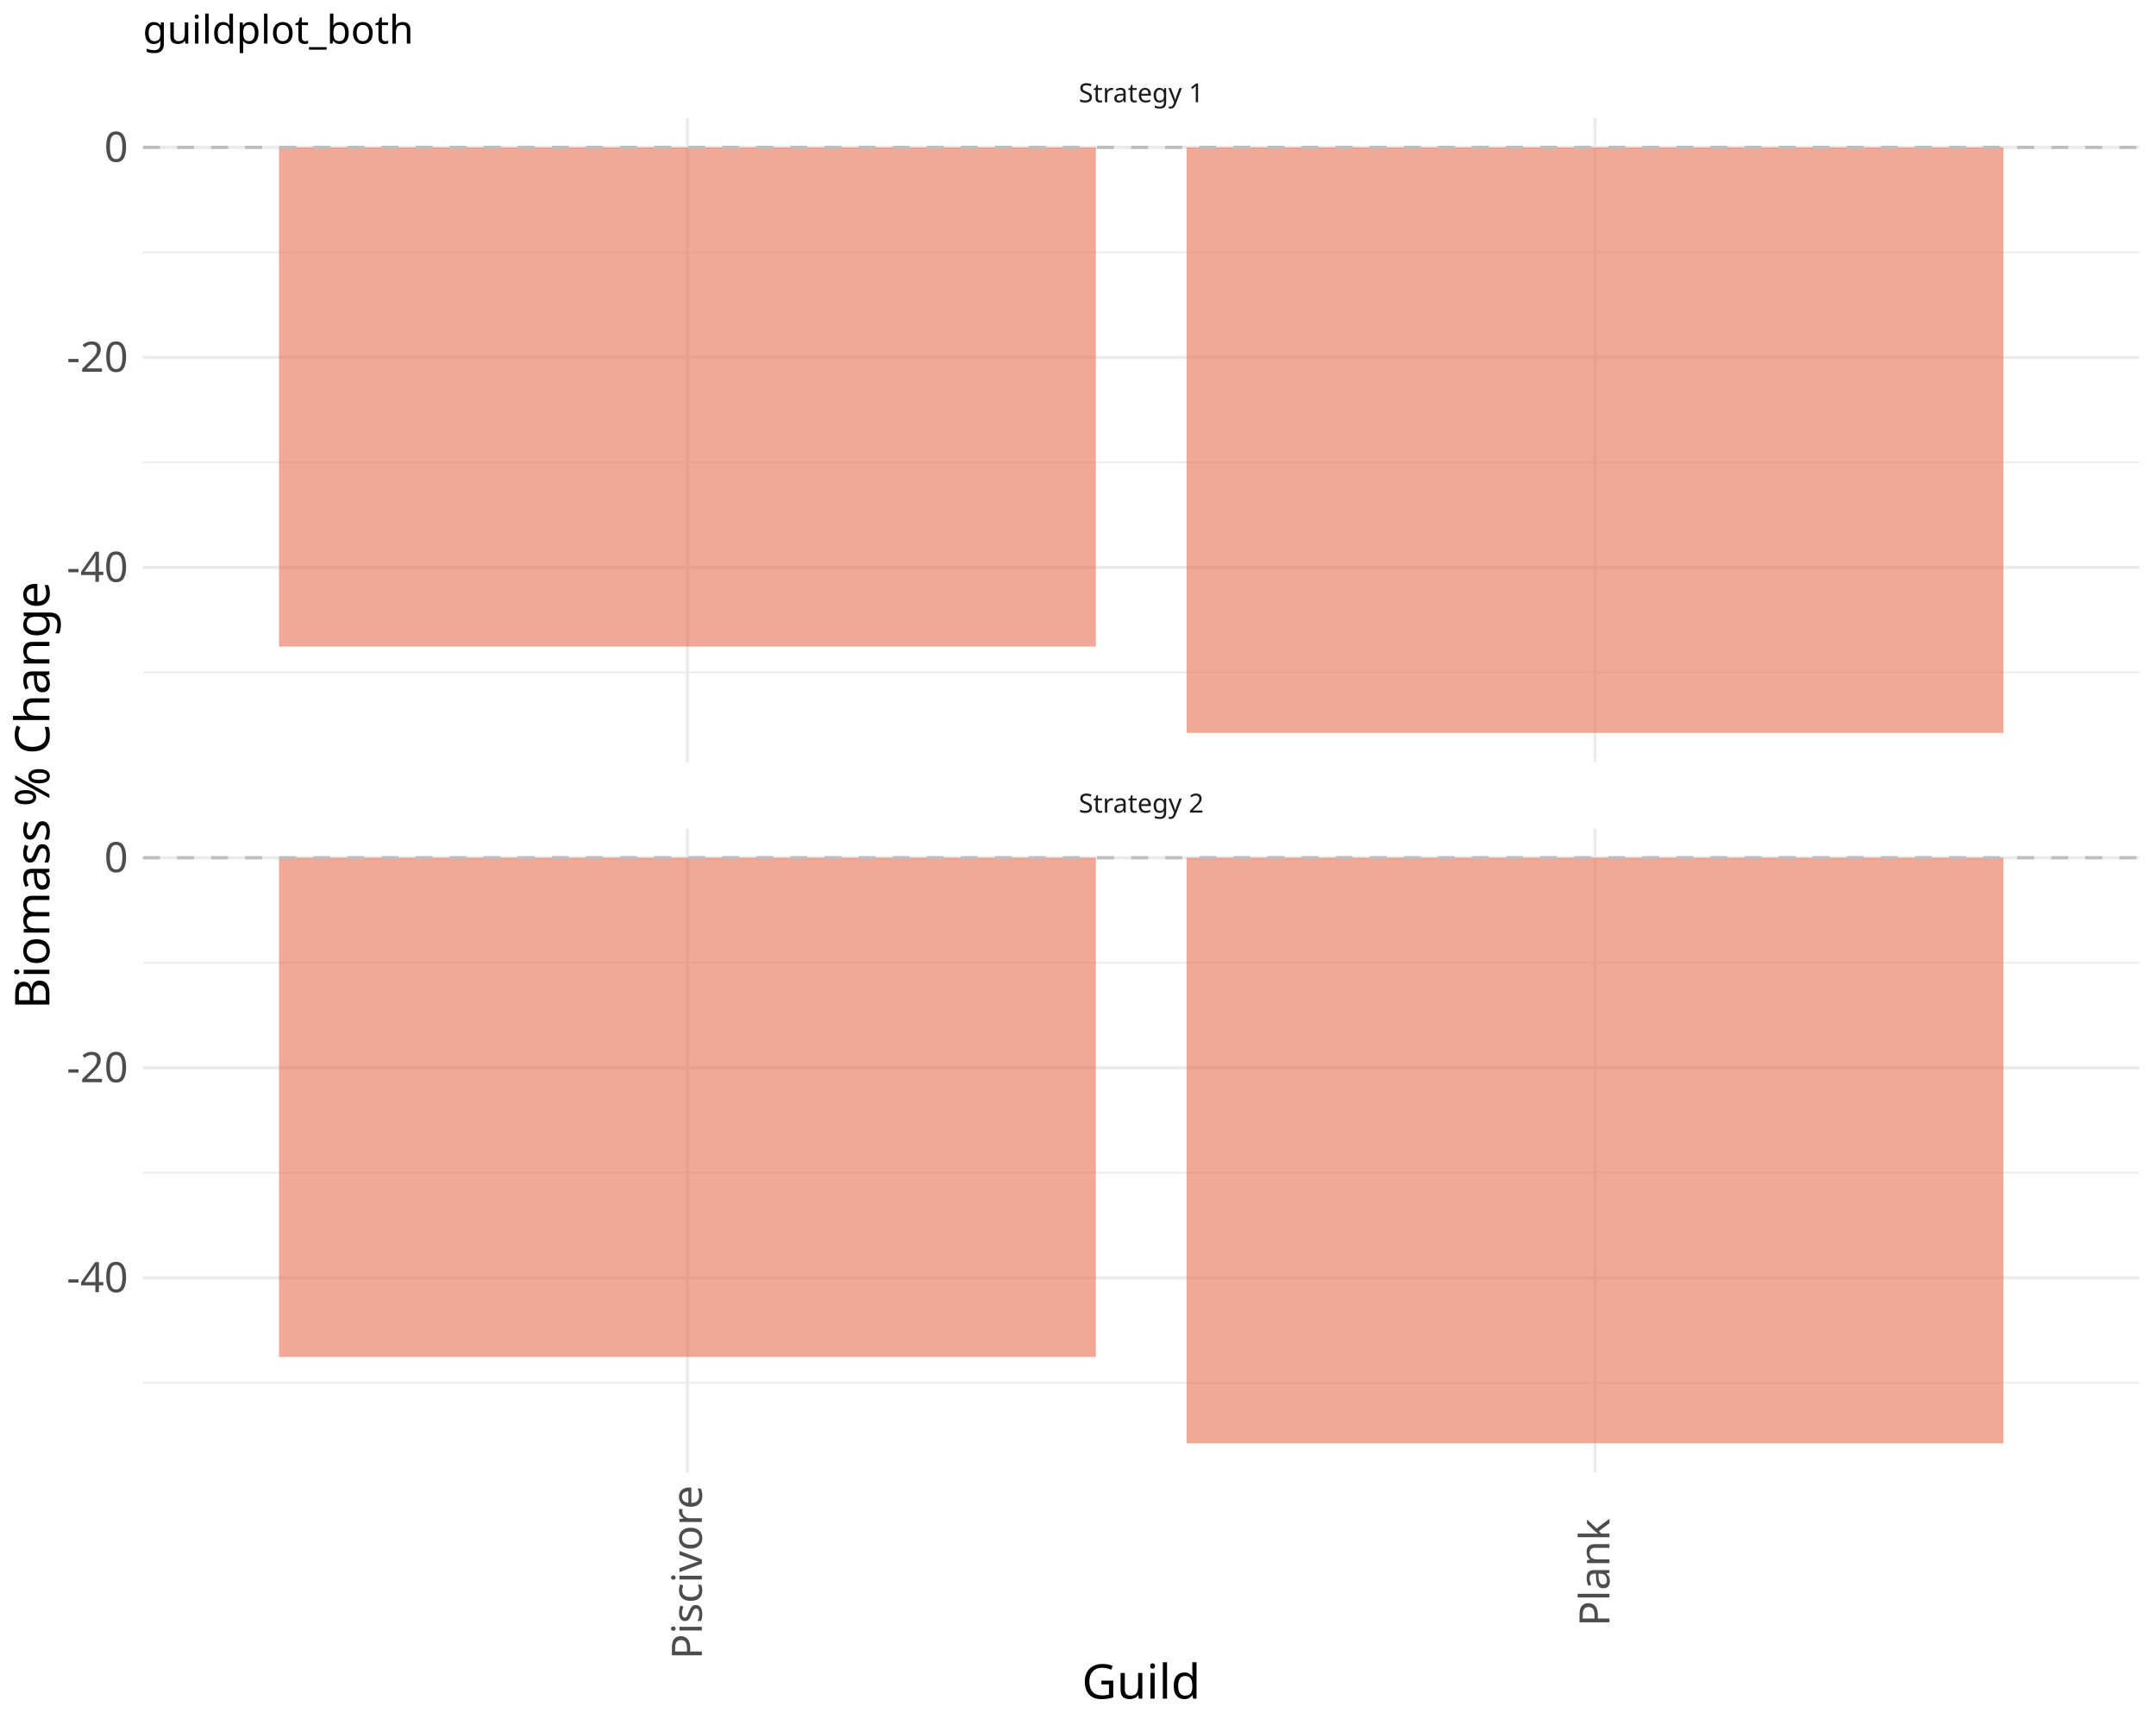
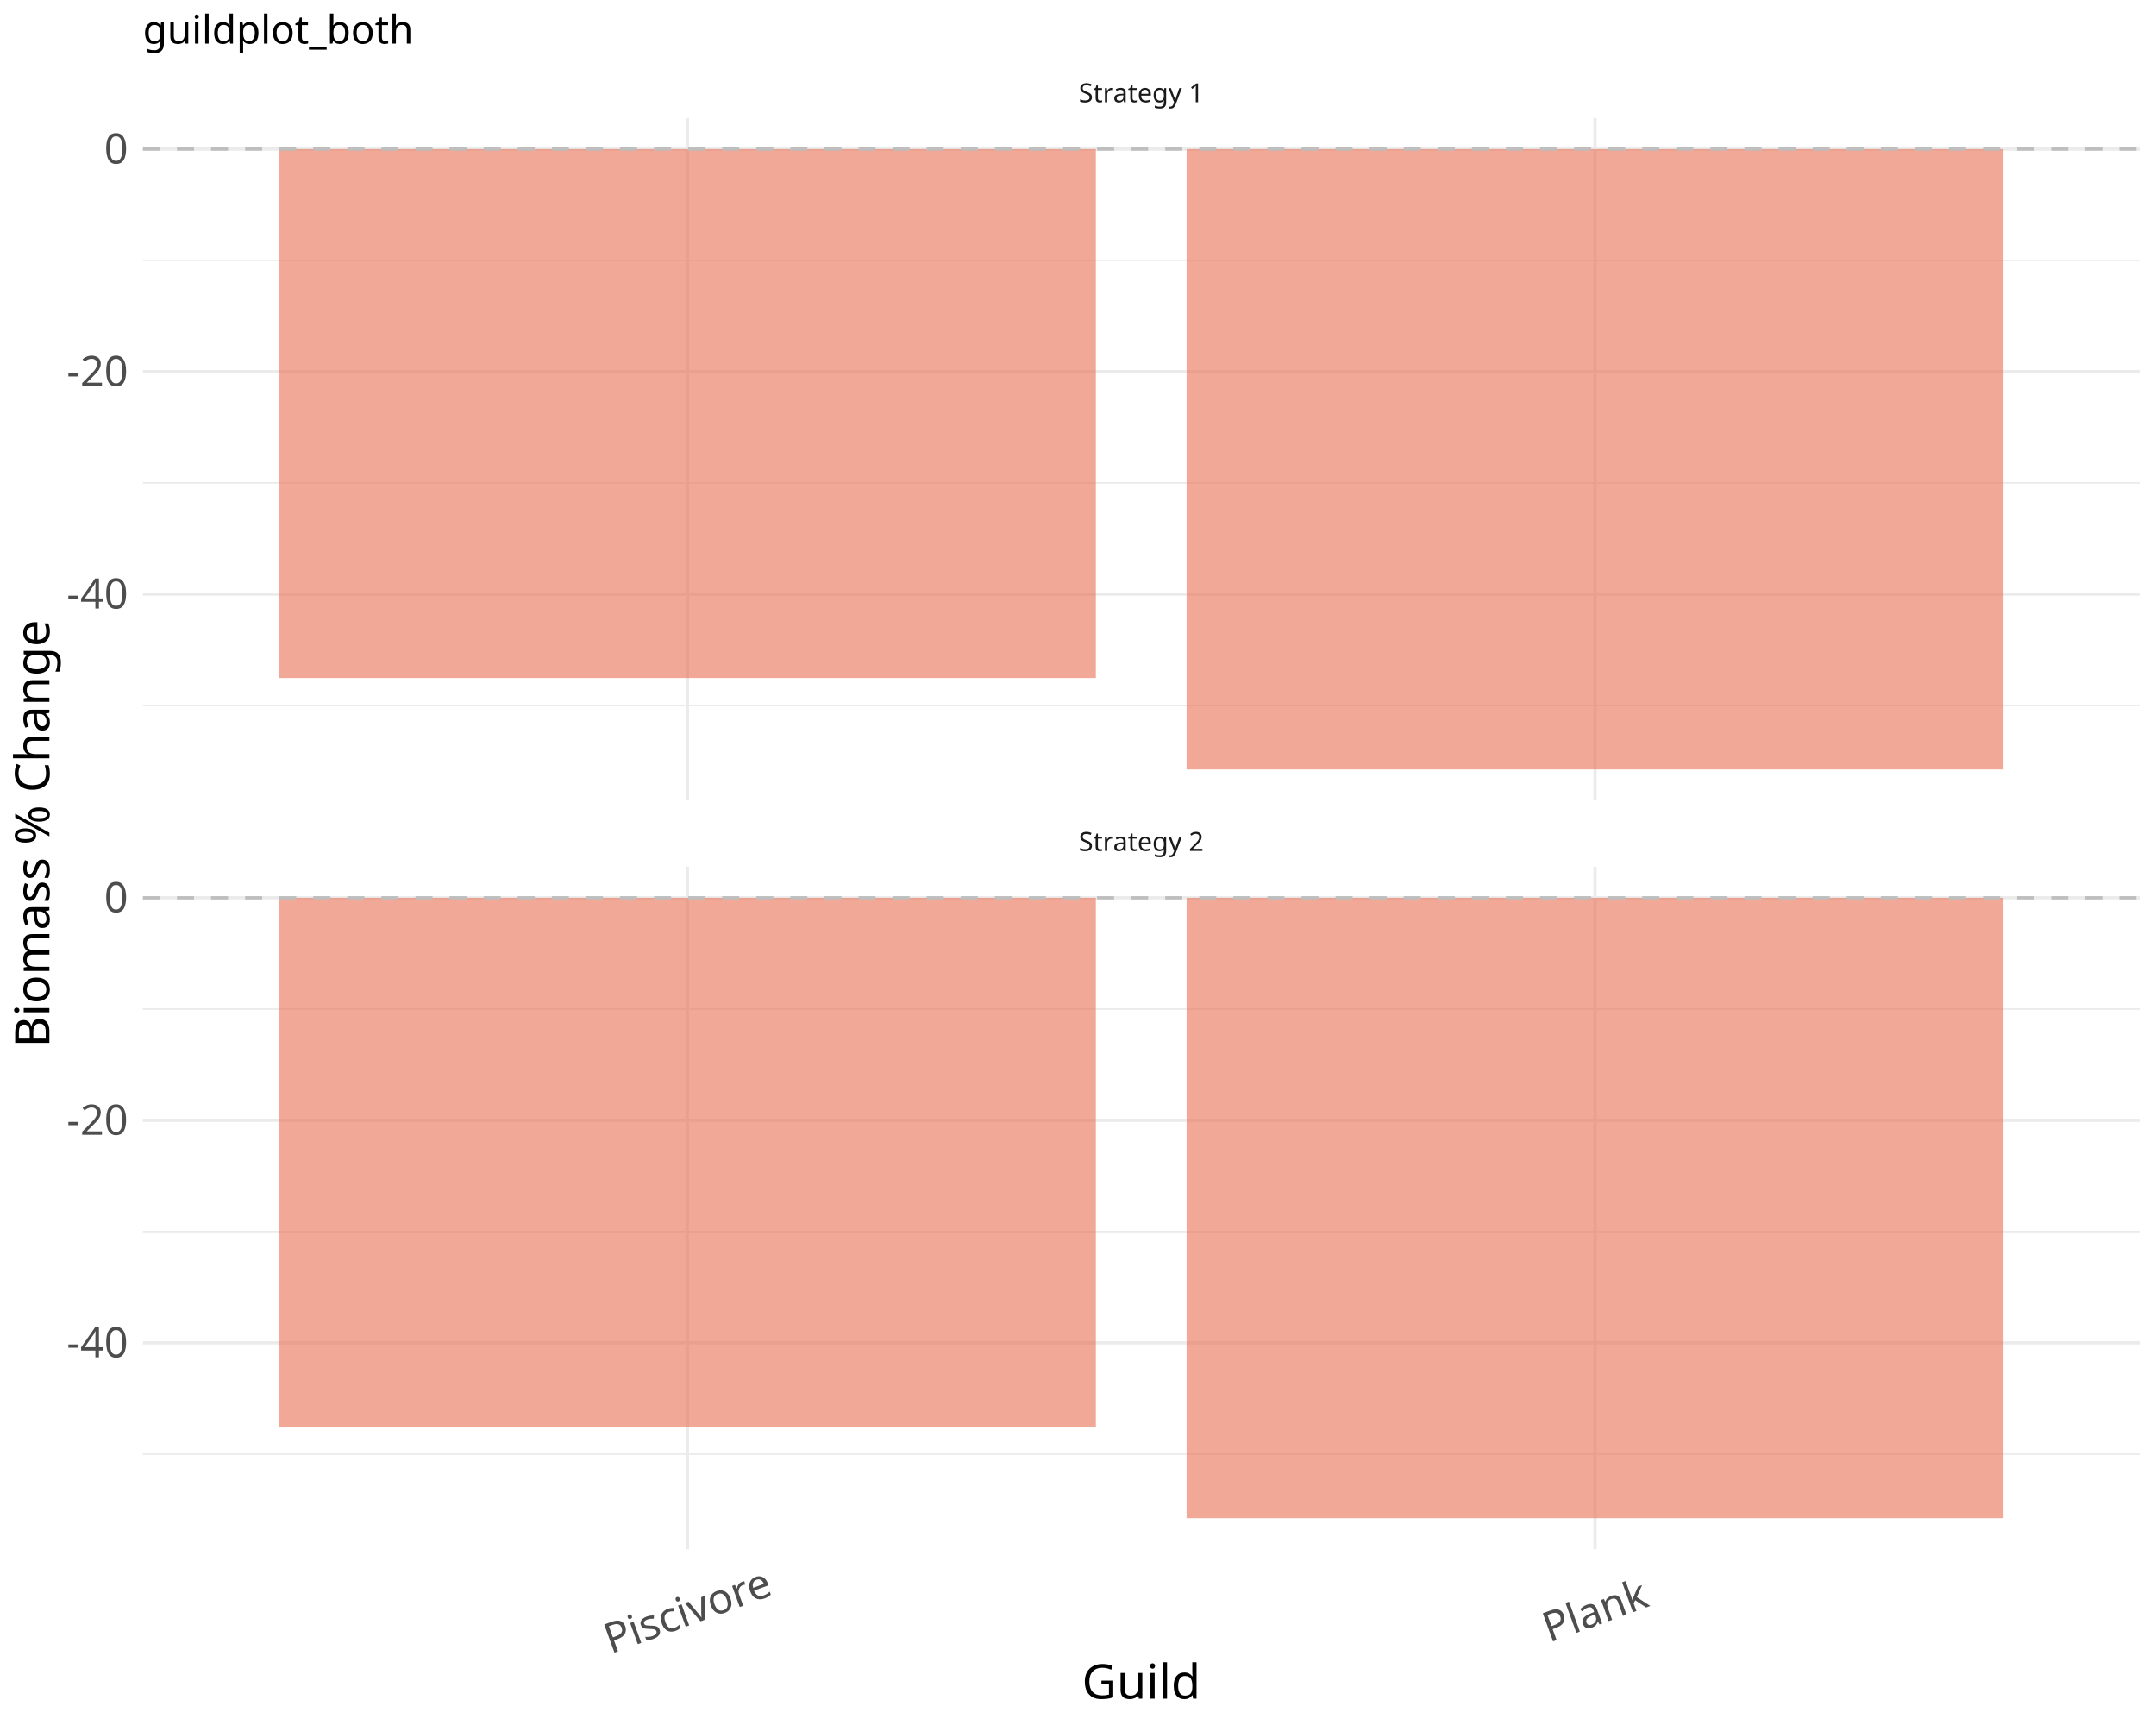
<svg xmlns="http://www.w3.org/2000/svg" class="svglite" data-engine-version="2.0" width="720.00pt" height="576.00pt" viewBox="0 0 720.00 576.00">
  <defs>
    <style type="text/css">
    .svglite line, .svglite polyline, .svglite polygon, .svglite path, .svglite rect, .svglite circle {
      fill: none;
      stroke: #000000;
      stroke-linecap: round;
      stroke-linejoin: round;
      stroke-miterlimit: 10.00;
    }
  </style>
  </defs>
  <rect width="100%" height="100%" style="stroke: none; fill: #FFFFFF;" />
  <defs>
    <clipPath id="cpMC4wMHw3MjAuMDB8MC4wMHw1NzYuMDA=">
      <rect x="0.00" y="0.00" width="720.00" height="576.00" />
    </clipPath>
  </defs>
  <g clip-path="url(#cpMC4wMHw3MjAuMDB8MC4wMHw1NzYuMDA=)">
    <rect x="0.00" y="0.00" width="720.00" height="576.00" style="stroke-width: 1.07; stroke: none; fill: #FFFFFF;" />
  </g>
  <defs>
-     <clipPath id="cpNDcuNzJ8NzE0LjUyfDM5LjQzfDI1NC41MQ==">
-       <rect x="47.72" y="39.43" width="666.80" height="215.07" />
+     <clipPath id="cpNDcuNzJ8NzE0LjUyfDM5LjQzfDI2Ny4zMA==">
+       <rect x="47.72" y="39.43" width="666.80" height="227.87" />
    </clipPath>
  </defs>
-   <g clip-path="url(#cpNDcuNzJ8NzE0LjUyfDM5LjQzfDI1NC41MQ==)">
-     <polyline points="47.72,224.53 714.52,224.53 " style="stroke-width: 0.53; stroke: #EBEBEB; stroke-linecap: butt;" />
-     <polyline points="47.72,154.40 714.52,154.40 " style="stroke-width: 0.53; stroke: #EBEBEB; stroke-linecap: butt;" />
-     <polyline points="47.72,84.27 714.52,84.27 " style="stroke-width: 0.53; stroke: #EBEBEB; stroke-linecap: butt;" />
-     <polyline points="47.72,189.46 714.52,189.46 " style="stroke-width: 1.07; stroke: #EBEBEB; stroke-linecap: butt;" />
-     <polyline points="47.72,119.34 714.52,119.34 " style="stroke-width: 1.07; stroke: #EBEBEB; stroke-linecap: butt;" />
-     <polyline points="47.72,49.21 714.52,49.21 " style="stroke-width: 1.07; stroke: #EBEBEB; stroke-linecap: butt;" />
-     <polyline points="229.57,254.51 229.57,39.43 " style="stroke-width: 1.07; stroke: #EBEBEB; stroke-linecap: butt;" />
-     <polyline points="532.67,254.51 532.67,39.43 " style="stroke-width: 1.07; stroke: #EBEBEB; stroke-linecap: butt;" />
-     <rect x="93.18" y="49.21" width="272.78" height="166.69" style="stroke-width: 1.07; stroke: none; stroke-linecap: butt; stroke-linejoin: miter; fill: #E76F51; fill-opacity: 0.60;" />
-     <rect x="396.27" y="49.21" width="272.78" height="195.52" style="stroke-width: 1.07; stroke: none; stroke-linecap: butt; stroke-linejoin: miter; fill: #E76F51; fill-opacity: 0.60;" />
-     <line x1="47.72" y1="49.21" x2="714.52" y2="49.21" style="stroke-width: 1.07; stroke: #BEBEBE; stroke-dasharray: 5.69,5.69; stroke-linecap: butt;" />
+   <g clip-path="url(#cpNDcuNzJ8NzE0LjUyfDM5LjQzfDI2Ny4zMA==)">
+     <polyline points="47.72,235.54 714.52,235.54 " style="stroke-width: 0.53; stroke: #EBEBEB; stroke-linecap: butt;" />
+     <polyline points="47.72,161.24 714.52,161.24 " style="stroke-width: 0.53; stroke: #EBEBEB; stroke-linecap: butt;" />
+     <polyline points="47.72,86.94 714.52,86.94 " style="stroke-width: 0.53; stroke: #EBEBEB; stroke-linecap: butt;" />
+     <polyline points="47.72,198.39 714.52,198.39 " style="stroke-width: 1.07; stroke: #EBEBEB; stroke-linecap: butt;" />
+     <polyline points="47.72,124.09 714.52,124.09 " style="stroke-width: 1.07; stroke: #EBEBEB; stroke-linecap: butt;" />
+     <polyline points="47.72,49.79 714.52,49.79 " style="stroke-width: 1.07; stroke: #EBEBEB; stroke-linecap: butt;" />
+     <polyline points="229.57,267.30 229.57,39.43 " style="stroke-width: 1.07; stroke: #EBEBEB; stroke-linecap: butt;" />
+     <polyline points="532.67,267.30 532.67,39.43 " style="stroke-width: 1.07; stroke: #EBEBEB; stroke-linecap: butt;" />
+     <rect x="93.18" y="49.79" width="272.78" height="176.61" style="stroke-width: 1.07; stroke: none; stroke-linecap: butt; stroke-linejoin: miter; fill: #E76F51; fill-opacity: 0.60;" />
+     <rect x="396.27" y="49.79" width="272.78" height="207.15" style="stroke-width: 1.07; stroke: none; stroke-linecap: butt; stroke-linejoin: miter; fill: #E76F51; fill-opacity: 0.60;" />
+     <line x1="47.72" y1="49.79" x2="714.52" y2="49.79" style="stroke-width: 1.07; stroke: #BEBEBE; stroke-dasharray: 5.69,5.69; stroke-linecap: butt;" />
  </g>
  <g clip-path="url(#cpMC4wMHw3MjAuMDB8MC4wMHw1NzYuMDA=)">
</g>
  <defs>
-     <clipPath id="cpNDcuNzJ8NzE0LjUyfDI3Ni42NHw0OTEuNzE=">
-       <rect x="47.72" y="276.64" width="666.80" height="215.07" />
+     <clipPath id="cpNDcuNzJ8NzE0LjUyfDI4OS40M3w1MTcuMzA=">
+       <rect x="47.72" y="289.43" width="666.80" height="227.87" />
    </clipPath>
  </defs>
-   <g clip-path="url(#cpNDcuNzJ8NzE0LjUyfDI3Ni42NHw0OTEuNzE=)">
-     <polyline points="47.72,461.73 714.52,461.73 " style="stroke-width: 0.53; stroke: #EBEBEB; stroke-linecap: butt;" />
-     <polyline points="47.72,391.60 714.52,391.60 " style="stroke-width: 0.53; stroke: #EBEBEB; stroke-linecap: butt;" />
-     <polyline points="47.72,321.48 714.52,321.48 " style="stroke-width: 0.53; stroke: #EBEBEB; stroke-linecap: butt;" />
-     <polyline points="47.72,426.67 714.52,426.67 " style="stroke-width: 1.07; stroke: #EBEBEB; stroke-linecap: butt;" />
-     <polyline points="47.72,356.54 714.52,356.54 " style="stroke-width: 1.07; stroke: #EBEBEB; stroke-linecap: butt;" />
-     <polyline points="47.72,286.41 714.52,286.41 " style="stroke-width: 1.07; stroke: #EBEBEB; stroke-linecap: butt;" />
-     <polyline points="229.57,491.71 229.57,276.64 " style="stroke-width: 1.07; stroke: #EBEBEB; stroke-linecap: butt;" />
-     <polyline points="532.67,491.71 532.67,276.64 " style="stroke-width: 1.07; stroke: #EBEBEB; stroke-linecap: butt;" />
-     <rect x="93.18" y="286.41" width="272.78" height="166.69" style="stroke-width: 1.07; stroke: none; stroke-linecap: butt; stroke-linejoin: miter; fill: #E76F51; fill-opacity: 0.60;" />
-     <rect x="396.27" y="286.41" width="272.78" height="195.52" style="stroke-width: 1.07; stroke: none; stroke-linecap: butt; stroke-linejoin: miter; fill: #E76F51; fill-opacity: 0.60;" />
-     <line x1="47.72" y1="286.41" x2="714.52" y2="286.41" style="stroke-width: 1.07; stroke: #BEBEBE; stroke-dasharray: 5.69,5.69; stroke-linecap: butt;" />
+   <g clip-path="url(#cpNDcuNzJ8NzE0LjUyfDI4OS40M3w1MTcuMzA=)">
+     <polyline points="47.72,485.54 714.52,485.54 " style="stroke-width: 0.53; stroke: #EBEBEB; stroke-linecap: butt;" />
+     <polyline points="47.72,411.24 714.52,411.24 " style="stroke-width: 0.53; stroke: #EBEBEB; stroke-linecap: butt;" />
+     <polyline points="47.72,336.94 714.52,336.94 " style="stroke-width: 0.53; stroke: #EBEBEB; stroke-linecap: butt;" />
+     <polyline points="47.72,448.39 714.52,448.39 " style="stroke-width: 1.07; stroke: #EBEBEB; stroke-linecap: butt;" />
+     <polyline points="47.72,374.09 714.52,374.09 " style="stroke-width: 1.07; stroke: #EBEBEB; stroke-linecap: butt;" />
+     <polyline points="47.72,299.79 714.52,299.79 " style="stroke-width: 1.07; stroke: #EBEBEB; stroke-linecap: butt;" />
+     <polyline points="229.57,517.30 229.57,289.43 " style="stroke-width: 1.07; stroke: #EBEBEB; stroke-linecap: butt;" />
+     <polyline points="532.67,517.30 532.67,289.43 " style="stroke-width: 1.07; stroke: #EBEBEB; stroke-linecap: butt;" />
+     <rect x="93.18" y="299.79" width="272.78" height="176.61" style="stroke-width: 1.07; stroke: none; stroke-linecap: butt; stroke-linejoin: miter; fill: #E76F51; fill-opacity: 0.60;" />
+     <rect x="396.27" y="299.79" width="272.78" height="207.15" style="stroke-width: 1.07; stroke: none; stroke-linecap: butt; stroke-linejoin: miter; fill: #E76F51; fill-opacity: 0.60;" />
+     <line x1="47.72" y1="299.79" x2="714.52" y2="299.79" style="stroke-width: 1.07; stroke: #BEBEBE; stroke-dasharray: 5.69,5.69; stroke-linecap: butt;" />
  </g>
  <g clip-path="url(#cpMC4wMHw3MjAuMDB8MC4wMHw1NzYuMDA=)">
</g>
  <defs>
-     <clipPath id="cpNDcuNzJ8NzE0LjUyfDI1OS45OXwyNzYuNjQ=">
-       <rect x="47.72" y="259.99" width="666.80" height="16.65" />
+     <clipPath id="cpNDcuNzJ8NzE0LjUyfDI3Mi43OHwyODkuNDM=">
+       <rect x="47.72" y="272.78" width="666.80" height="16.65" />
    </clipPath>
  </defs>
-   <g clip-path="url(#cpNDcuNzJ8NzE0LjUyfDI1OS45OXwyNzYuNjQ=)">
-     <text x="381.12" y="271.34" text-anchor="middle" style="font-size: 8.80px; fill: #1A1A1A; font-family: sans;" textLength="40.12px" lengthAdjust="spacingAndGlyphs">Strategy 2</text>
+   <g clip-path="url(#cpNDcuNzJ8NzE0LjUyfDI3Mi43OHwyODkuNDM=)">
+     <text x="381.12" y="284.14" text-anchor="middle" style="font-size: 8.80px; fill: #1A1A1A; font-family: sans;" textLength="40.12px" lengthAdjust="spacingAndGlyphs">Strategy 2</text>
  </g>
  <g clip-path="url(#cpMC4wMHw3MjAuMDB8MC4wMHw1NzYuMDA=)">
</g>
  <defs>
    <clipPath id="cpNDcuNzJ8NzE0LjUyfDIyLjc4fDM5LjQz">
      <rect x="47.72" y="22.78" width="666.80" height="16.65" />
    </clipPath>
  </defs>
  <g clip-path="url(#cpNDcuNzJ8NzE0LjUyfDIyLjc4fDM5LjQz)">
    <text x="381.12" y="34.14" text-anchor="middle" style="font-size: 8.80px; fill: #1A1A1A; font-family: sans;" textLength="40.12px" lengthAdjust="spacingAndGlyphs">Strategy 1</text>
  </g>
  <g clip-path="url(#cpMC4wMHw3MjAuMDB8MC4wMHw1NzYuMDA=)">
-     <text transform="translate(234.39,525.04) rotate(-90)" text-anchor="middle" style="font-size: 14.00px; fill: #4D4D4D; font-family: sans;" textLength="56.81px" lengthAdjust="spacingAndGlyphs">Piscivore</text>
-     <text transform="translate(537.48,525.04) rotate(-90)" text-anchor="middle" style="font-size: 14.00px; fill: #4D4D4D; font-family: sans;" textLength="35.03px" lengthAdjust="spacingAndGlyphs">Plank</text>
-     <text x="42.79" y="194.28" text-anchor="end" style="font-size: 14.00px; fill: #4D4D4D; font-family: sans;" textLength="20.24px" lengthAdjust="spacingAndGlyphs">-40</text>
-     <text x="42.79" y="124.15" text-anchor="end" style="font-size: 14.00px; fill: #4D4D4D; font-family: sans;" textLength="20.24px" lengthAdjust="spacingAndGlyphs">-20</text>
-     <text x="42.79" y="54.03" text-anchor="end" style="font-size: 14.00px; fill: #4D4D4D; font-family: sans;" textLength="7.79px" lengthAdjust="spacingAndGlyphs">0</text>
-     <text x="42.79" y="431.48" text-anchor="end" style="font-size: 14.00px; fill: #4D4D4D; font-family: sans;" textLength="20.24px" lengthAdjust="spacingAndGlyphs">-40</text>
-     <text x="42.79" y="361.36" text-anchor="end" style="font-size: 14.00px; fill: #4D4D4D; font-family: sans;" textLength="20.24px" lengthAdjust="spacingAndGlyphs">-20</text>
-     <text x="42.79" y="291.23" text-anchor="end" style="font-size: 14.00px; fill: #4D4D4D; font-family: sans;" textLength="7.79px" lengthAdjust="spacingAndGlyphs">0</text>
+     <text transform="translate(231.22,542.37) rotate(-20)" text-anchor="middle" style="font-size: 14.00px; fill: #4D4D4D; font-family: sans;" textLength="56.81px" lengthAdjust="spacingAndGlyphs">Piscivore</text>
+     <text transform="translate(534.31,542.37) rotate(-20)" text-anchor="middle" style="font-size: 14.00px; fill: #4D4D4D; font-family: sans;" textLength="35.03px" lengthAdjust="spacingAndGlyphs">Plank</text>
+     <text x="42.79" y="203.21" text-anchor="end" style="font-size: 14.00px; fill: #4D4D4D; font-family: sans;" textLength="20.24px" lengthAdjust="spacingAndGlyphs">-40</text>
+     <text x="42.79" y="128.91" text-anchor="end" style="font-size: 14.00px; fill: #4D4D4D; font-family: sans;" textLength="20.24px" lengthAdjust="spacingAndGlyphs">-20</text>
+     <text x="42.79" y="54.61" text-anchor="end" style="font-size: 14.00px; fill: #4D4D4D; font-family: sans;" textLength="7.79px" lengthAdjust="spacingAndGlyphs">0</text>
+     <text x="42.79" y="453.21" text-anchor="end" style="font-size: 14.00px; fill: #4D4D4D; font-family: sans;" textLength="20.24px" lengthAdjust="spacingAndGlyphs">-40</text>
+     <text x="42.79" y="378.91" text-anchor="end" style="font-size: 14.00px; fill: #4D4D4D; font-family: sans;" textLength="20.24px" lengthAdjust="spacingAndGlyphs">-20</text>
+     <text x="42.79" y="304.61" text-anchor="end" style="font-size: 14.00px; fill: #4D4D4D; font-family: sans;" textLength="7.79px" lengthAdjust="spacingAndGlyphs">0</text>
    <text x="381.12" y="567.20" text-anchor="middle" style="font-size: 16.00px; font-family: sans;" textLength="37.35px" lengthAdjust="spacingAndGlyphs">Guild</text>
-     <text transform="translate(16.49,265.57) rotate(-90)" text-anchor="middle" style="font-size: 16.00px; font-family: sans;" textLength="140.54px" lengthAdjust="spacingAndGlyphs">Biomass % Change</text>
+     <text transform="translate(16.49,278.37) rotate(-90)" text-anchor="middle" style="font-size: 16.00px; font-family: sans;" textLength="140.54px" lengthAdjust="spacingAndGlyphs">Biomass % Change</text>
    <text x="47.72" y="14.56" style="font-size: 13.20px; font-family: sans;" textLength="82.20px" lengthAdjust="spacingAndGlyphs">guildplot_both</text>
  </g>
</svg>
